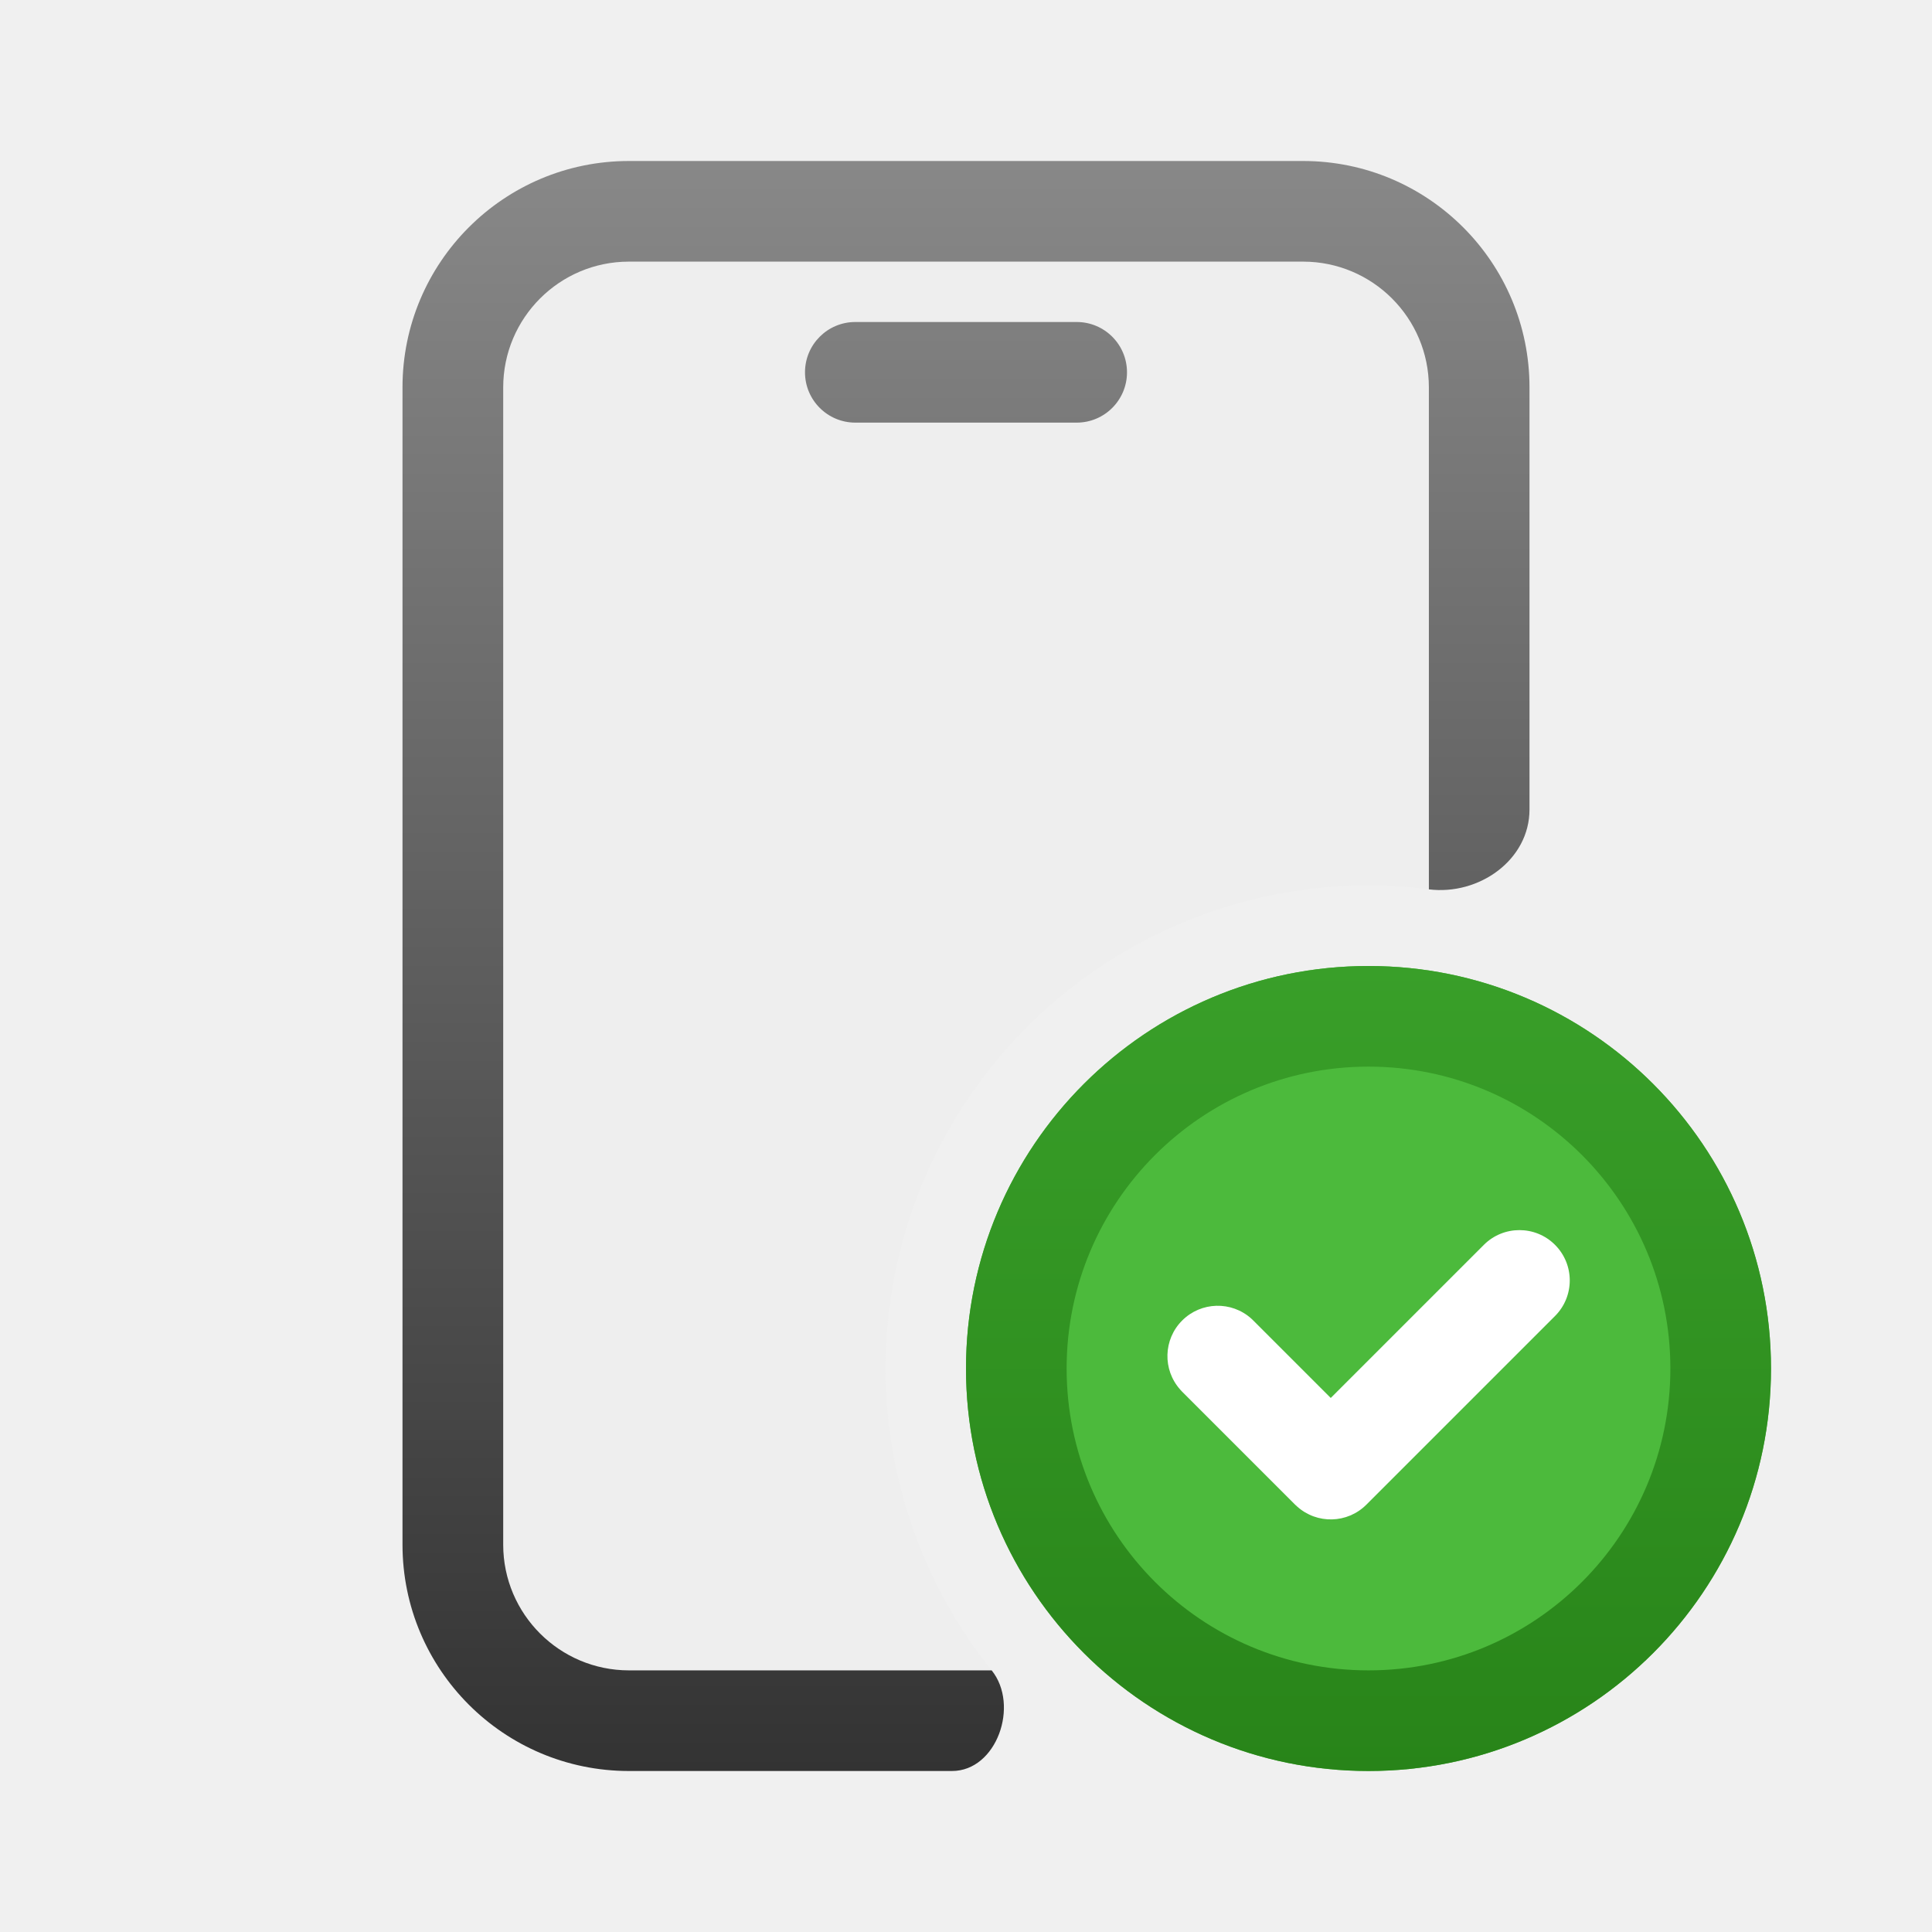
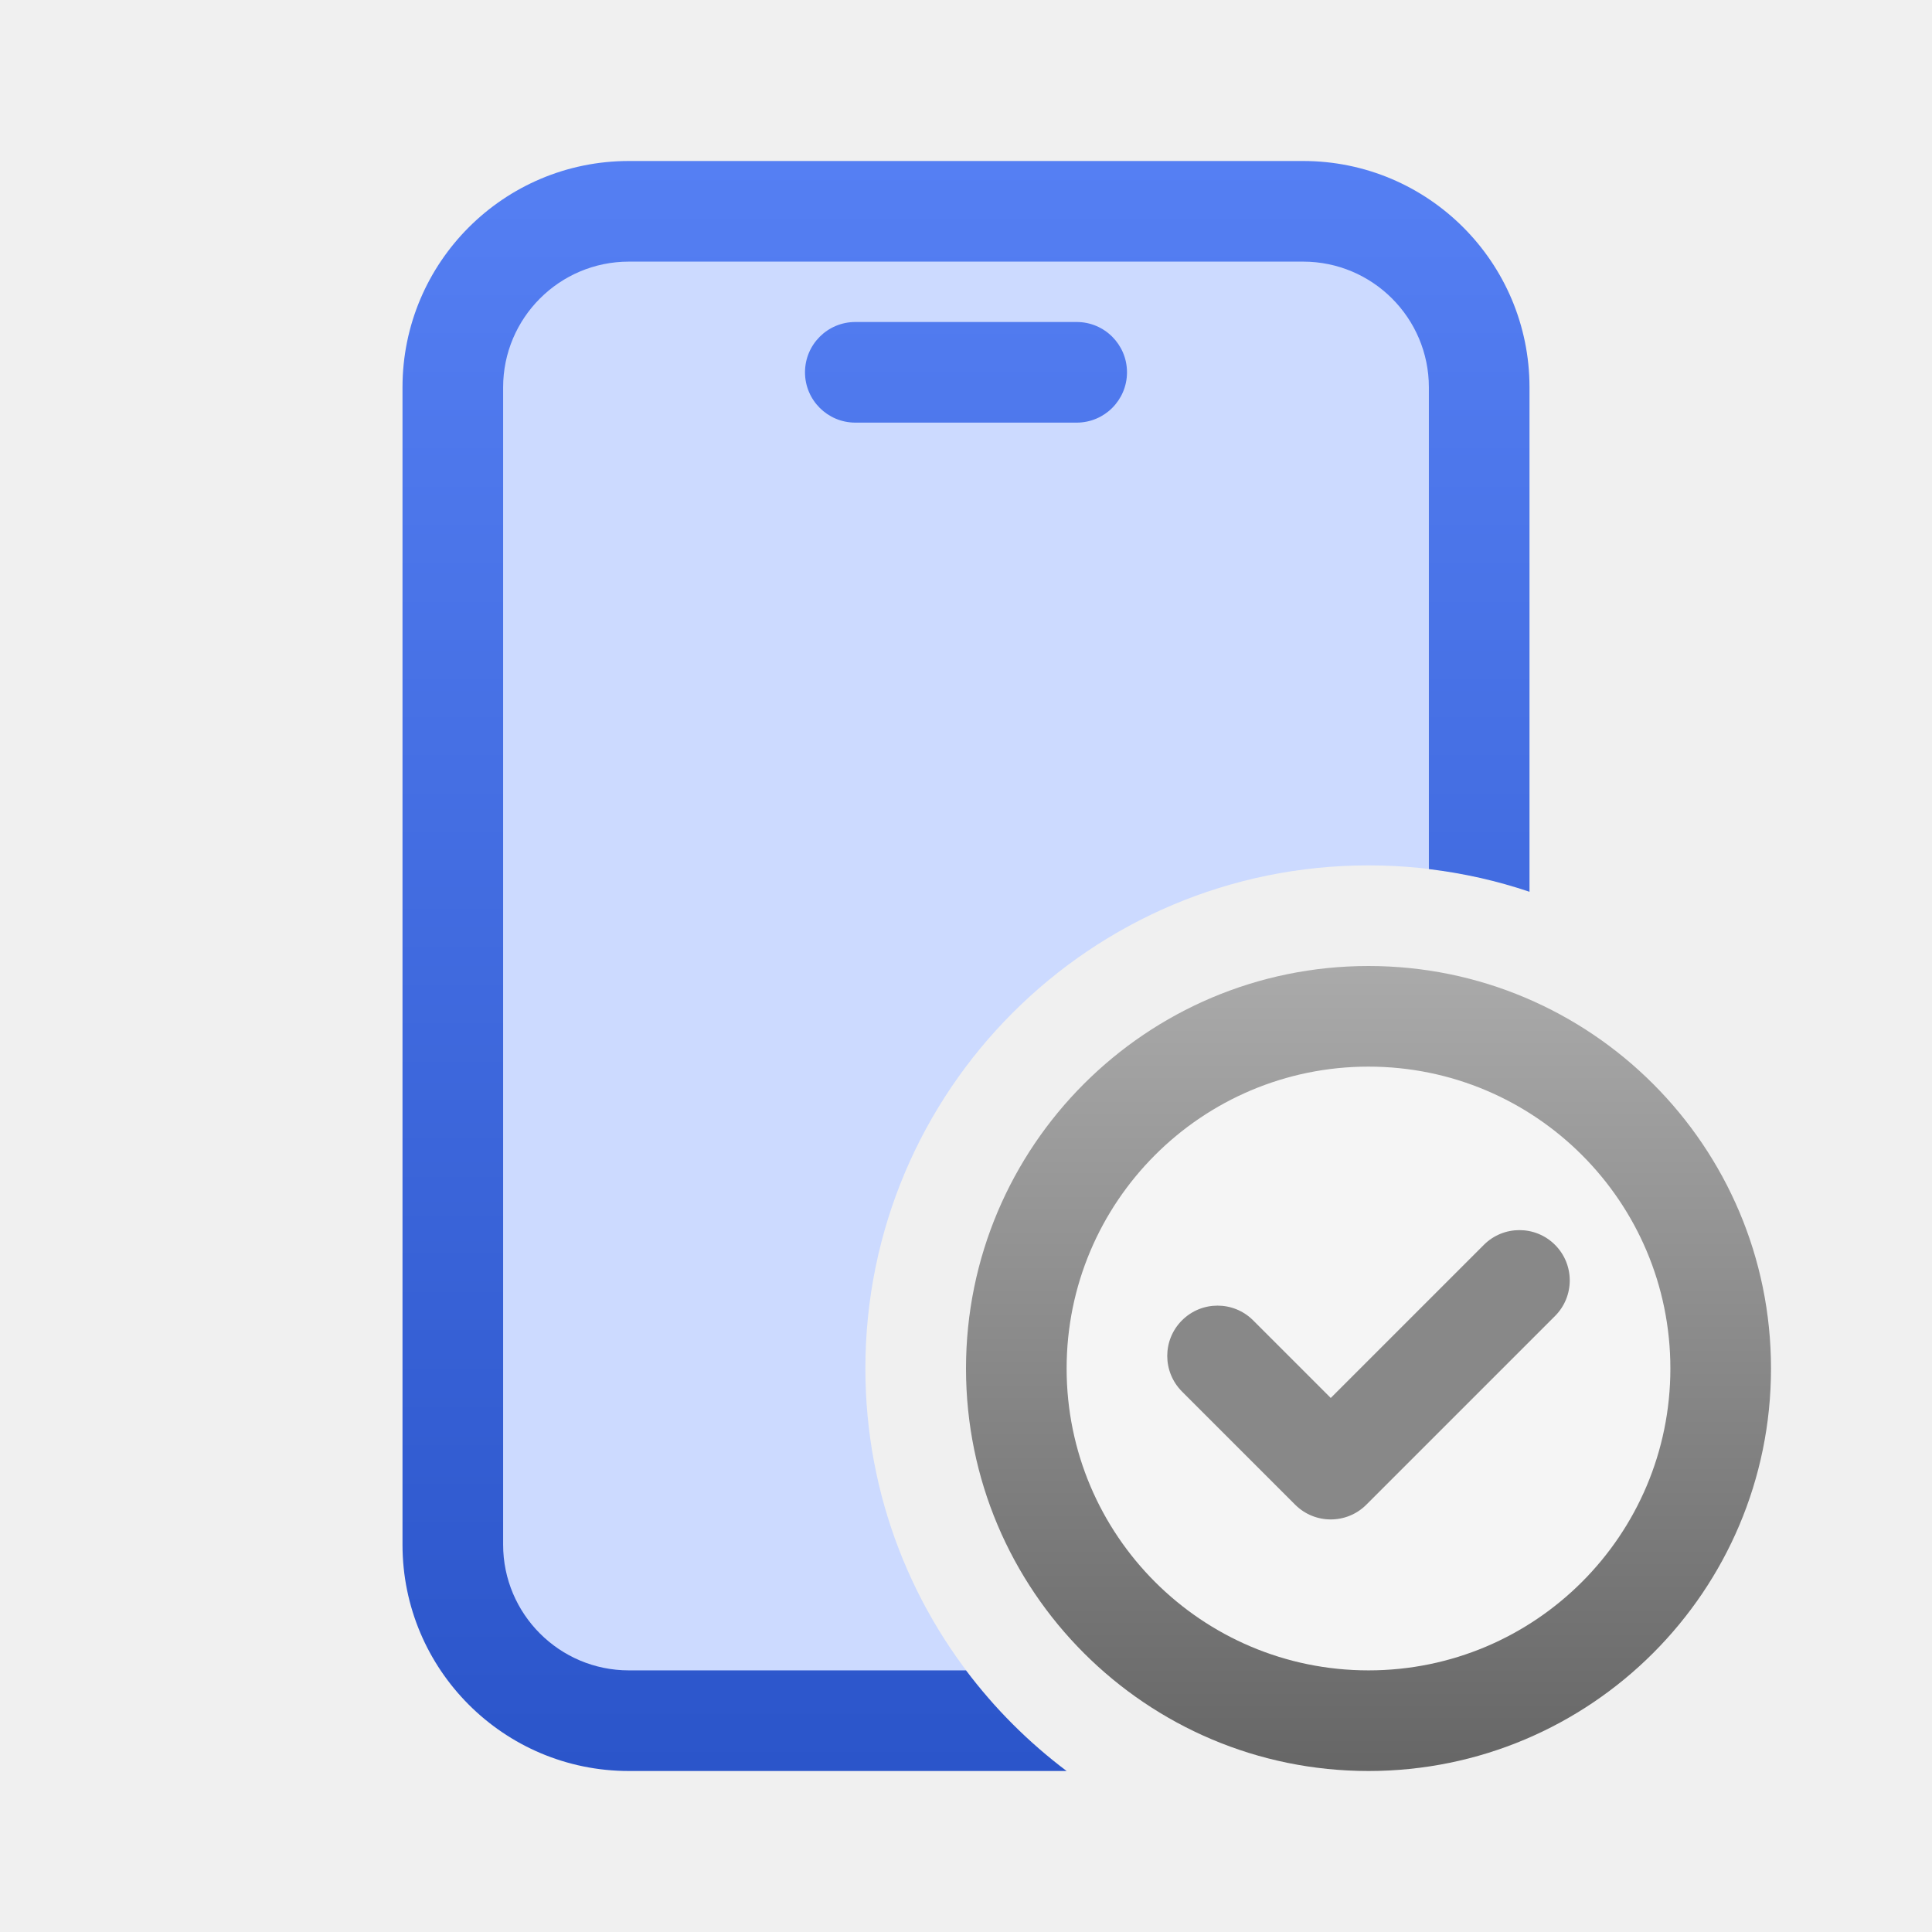
- <svg xmlns="http://www.w3.org/2000/svg" fill="none" viewBox="0 0 24 24">
-   <path fill="#EEE" d="M16.917 2.875c.736 0 1.333.597 1.333 1.333V10.5c-.154-.033-.31.571-.469.55a6 6 0 0 0-5.452 9.713c.101.125-.44.246-.329.362H7.083A1.326 1.326 0 0 1 5.75 19.8V4.2c0-.736.597-1.325 1.333-1.325h9.834Z" />
-   <path fill="url(#Default-Browser-Mobile-Color-24_svg__a)" d="M16.188 2A2.813 2.813 0 0 1 19 4.813v5.242c0 .628-.627 1.07-1.25.993V4.812c0-.862-.7-1.562-1.563-1.562H7.813c-.862 0-1.562.7-1.562 1.563v14.375c0 .862.7 1.562 1.563 1.562h4.505c.348.433.063 1.25-.493 1.25H7.813A2.813 2.813 0 0 1 5 19.187V4.813A2.813 2.813 0 0 1 7.813 2h8.375Z" />
-   <path fill="url(#Default-Browser-Mobile-Color-24_svg__b)" d="M13.375 4a.625.625 0 1 1 0 1.25h-2.75a.625.625 0 1 1 0-1.25h2.75Z" />
-   <path fill="#4CBA3C" d="M22 17a5 5 0 1 1-10 0 5 5 0 0 1 10 0Z" />
-   <path fill="url(#Default-Browser-Mobile-Color-24_svg__c)" d="M20.75 17A3.75 3.75 0 1 0 17 20.75V22a5 5 0 1 1 0-10 5 5 0 0 1 0 10v-1.25A3.75 3.75 0 0 0 20.75 17Z" />
-   <path fill="#fff" d="M18.433 15.464a.625.625 0 1 1 .884.884l-2.344 2.344a.625.625 0 0 1-.86.022l-.024-.022-1.406-1.406-.022-.024a.625.625 0 0 1 .883-.882l.023.022.964.964 1.902-1.902Z" />
+ <svg xmlns="http://www.w3.org/2000/svg" width="24" height="24" viewBox="0 0 24 24" fill="none">
+   <path d="M16.917 2.875C17.653 2.875 18.25 3.472 18.25 4.208V10.875C17.846 10.793 17.428 10.75 17 10.75C13.548 10.75 10.75 13.548 10.75 17C10.75 18.581 11.338 20.024 12.307 21.125H7.083C6.347 21.125 5.75 20.536 5.75 19.8V4.2C5.75 3.464 6.347 2.875 7.083 2.875H16.917Z" fill="#CCDAFF" />
+   <path d="M16.188 2C17.741 2 19 3.259 19 4.812V11.078C18.6 10.943 18.182 10.848 17.75 10.796V4.812C17.75 3.95 17.05 3.25 16.188 3.25H7.812C6.95 3.25 6.25 3.95 6.25 4.812V19.188C6.25 20.05 6.95 20.75 7.812 20.75H12C12.356 21.223 12.777 21.644 13.25 22H7.812C6.259 22 5 20.741 5 19.188V4.812C5 3.259 6.259 2 7.812 2H16.188Z" fill="url(#paint0_linear_12585_7343)" />
+   <path d="M13.375 4C13.72 4 14 4.28 14 4.625C14 4.97 13.72 5.25 13.375 5.25H10.625C10.28 5.25 10 4.97 10 4.625C10 4.28 10.28 4 10.625 4H13.375Z" fill="url(#paint1_linear_12585_7343)" />
+   <path d="M21.625 17C21.625 19.554 19.554 21.625 17 21.625C14.446 21.625 12.375 19.554 12.375 17C12.375 14.446 14.446 12.375 17 12.375C19.554 12.375 21.625 14.446 21.625 17Z" fill="#F5F5F5" />
+   <path d="M17 12C19.761 12 22 14.239 22 17C22 19.761 19.761 22 17 22C14.239 22 12 19.761 12 17C12 14.239 14.239 12 17 12ZM17 13.25C14.929 13.25 13.25 14.929 13.25 17C13.25 19.071 14.929 20.75 17 20.75C19.071 20.75 20.75 19.071 20.75 17C20.75 14.929 19.071 13.25 17 13.25Z" fill="url(#paint2_linear_12585_7343)" />
+   <path d="M18.433 15.464C18.677 15.22 19.073 15.22 19.317 15.464C19.561 15.708 19.561 16.104 19.317 16.348L16.973 18.692C16.729 18.936 16.333 18.936 16.089 18.692L14.683 17.286C14.439 17.041 14.439 16.646 14.683 16.402C14.927 16.158 15.323 16.158 15.567 16.402L16.531 17.366L18.433 15.464Z" fill="#888888" />
  <defs>
-     <linearGradient id="Default-Browser-Mobile-Color-24_svg__a" x1="12" x2="12" y1="2" y2="22" gradientUnits="userSpaceOnUse">
-       <stop stop-color="#888" />
-       <stop offset="1" stop-color="#333" />
+     <linearGradient id="paint0_linear_12585_7343" x1="12" y1="2" x2="12" y2="22" gradientUnits="userSpaceOnUse">
+       <stop stop-color="#557FF3" />
+       <stop offset="1" stop-color="#2B55CA" />
    </linearGradient>
-     <linearGradient id="Default-Browser-Mobile-Color-24_svg__b" x1="12" x2="12" y1="2" y2="22" gradientUnits="userSpaceOnUse">
-       <stop stop-color="#888" />
-       <stop offset="1" stop-color="#333" />
+     <linearGradient id="paint1_linear_12585_7343" x1="12" y1="2" x2="12" y2="22" gradientUnits="userSpaceOnUse">
+       <stop stop-color="#557FF3" />
+       <stop offset="1" stop-color="#2B55CA" />
    </linearGradient>
-     <linearGradient id="Default-Browser-Mobile-Color-24_svg__c" x1="17" x2="17" y1="12" y2="22" gradientUnits="userSpaceOnUse">
-       <stop stop-color="#399F29" />
-       <stop offset="1" stop-color="#288419" />
+     <linearGradient id="paint2_linear_12585_7343" x1="17" y1="12" x2="17" y2="22" gradientUnits="userSpaceOnUse">
+       <stop stop-color="#AAAAAA" />
+       <stop offset="1" stop-color="#666666" />
    </linearGradient>
  </defs>
</svg>
